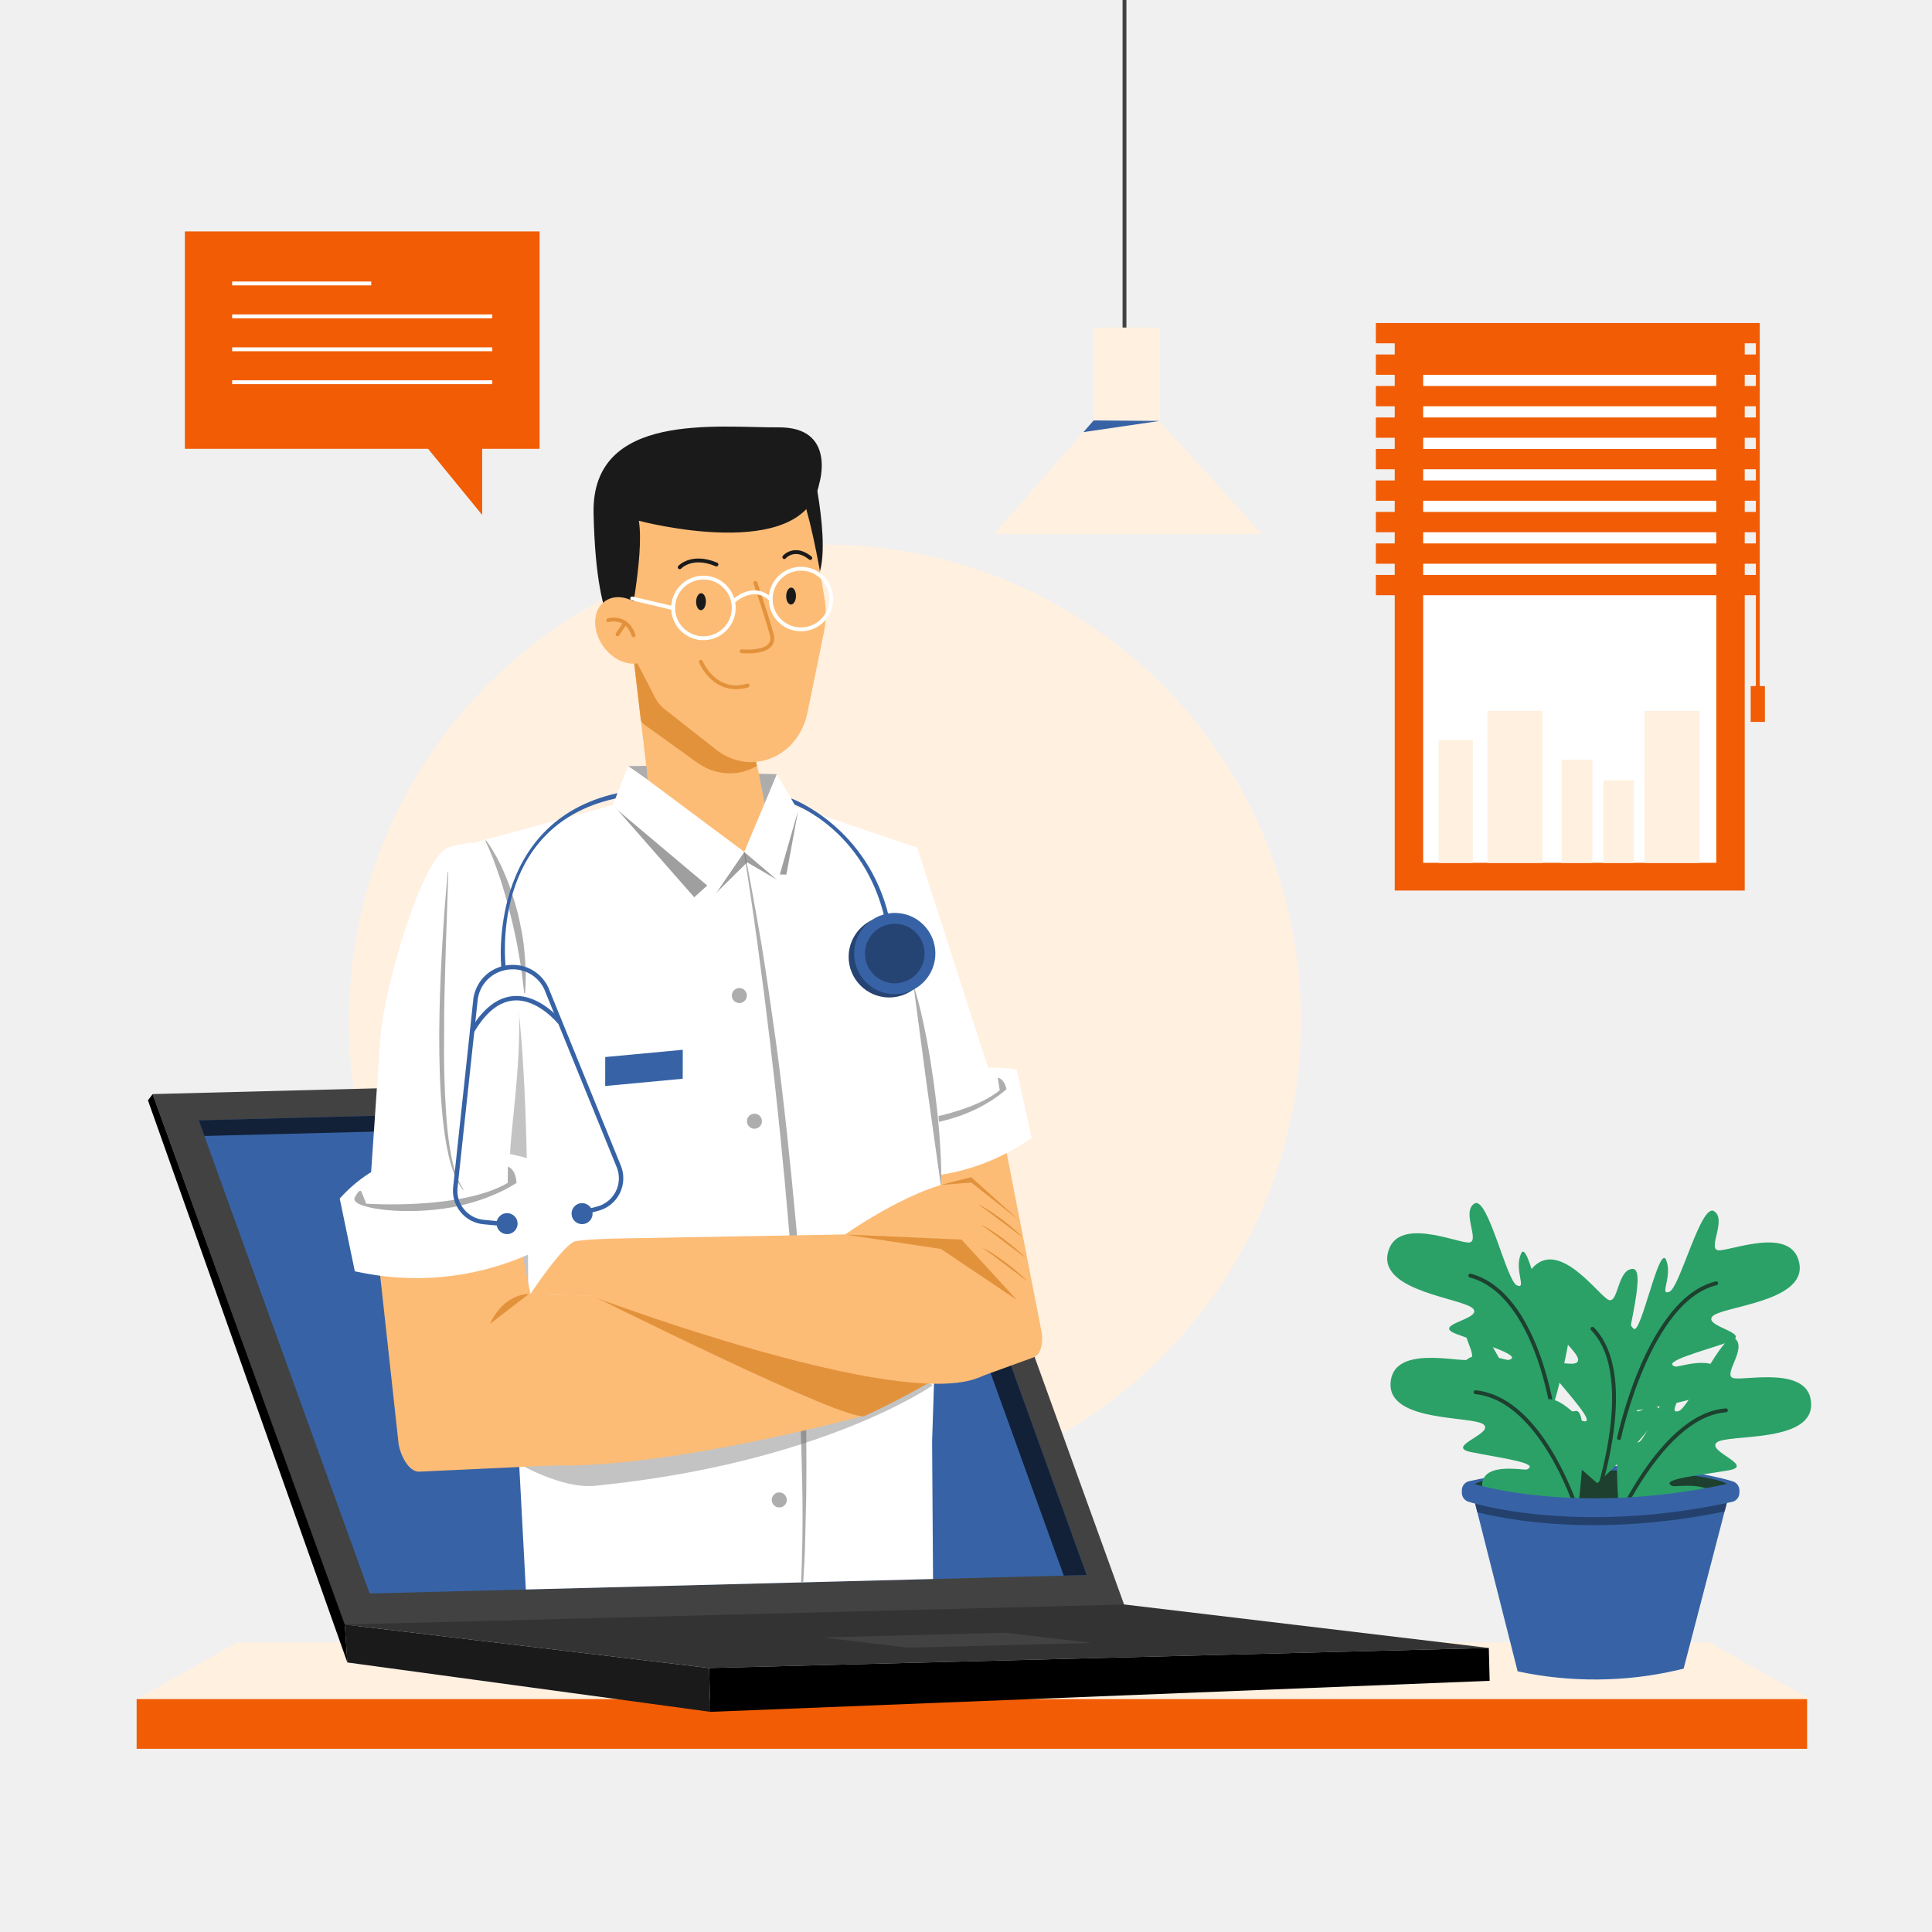
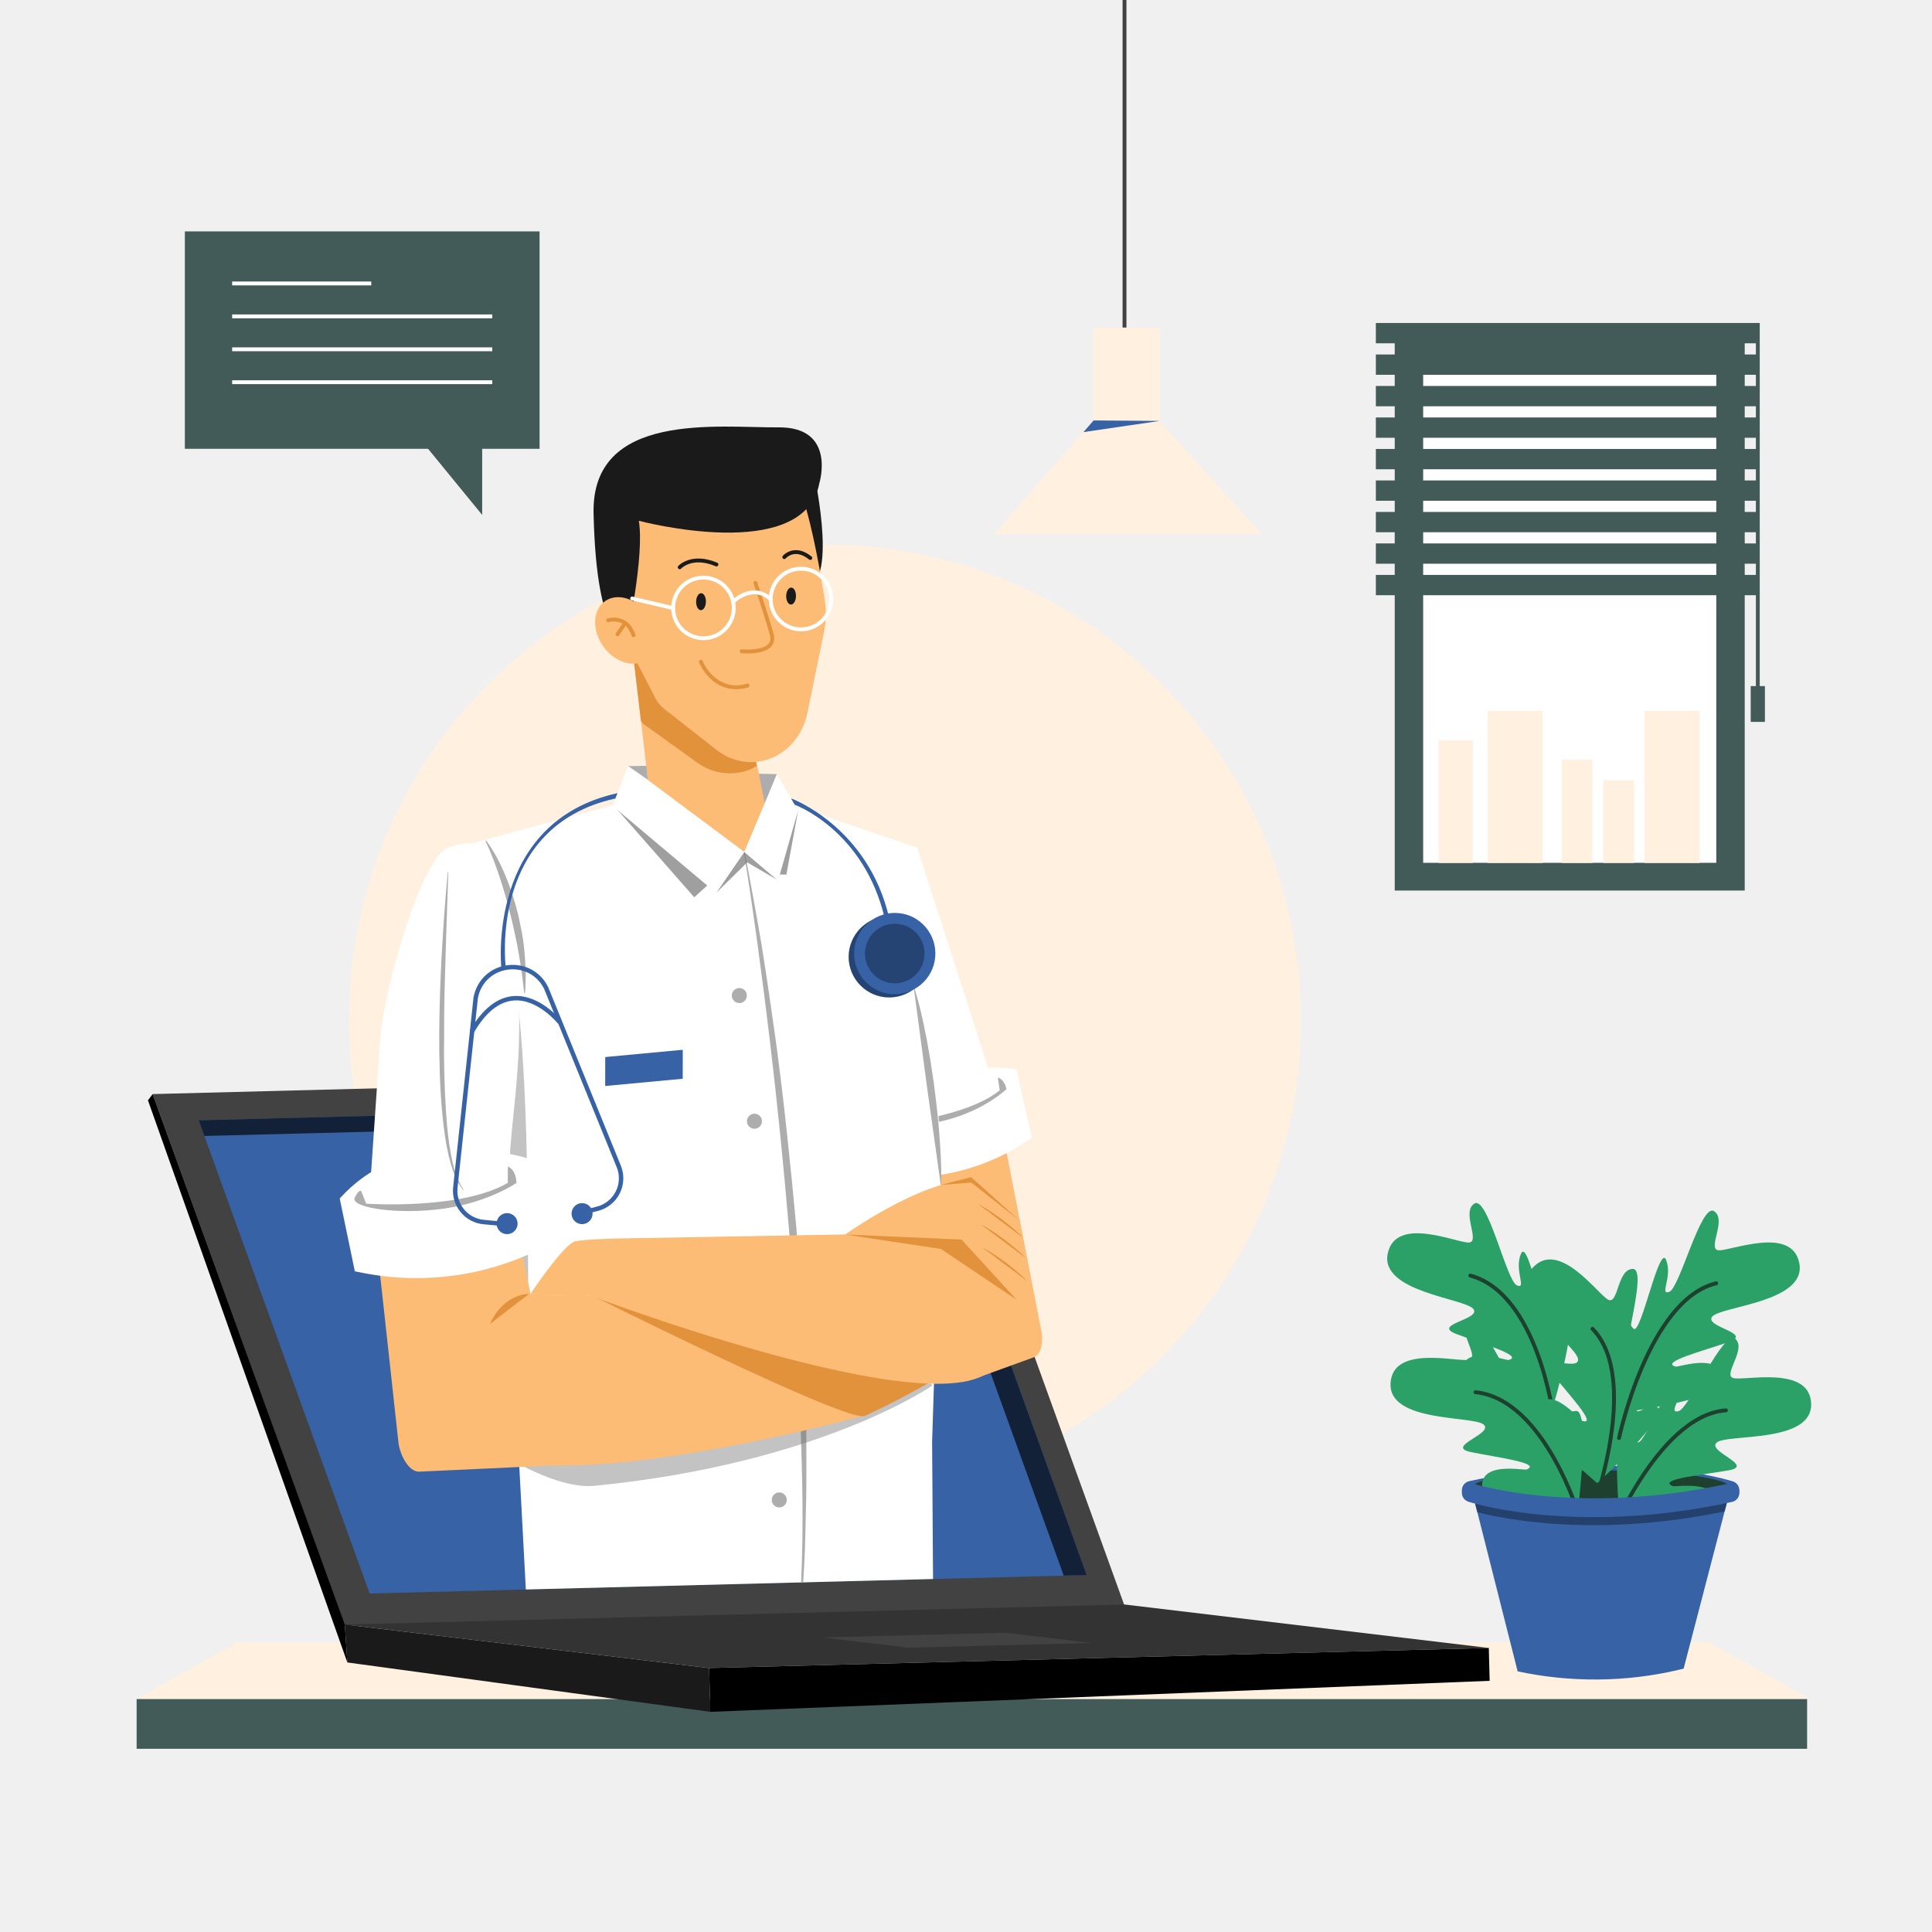
<svg xmlns="http://www.w3.org/2000/svg" xmlns:xlink="http://www.w3.org/1999/xlink" version="1.1" x="0px" y="0px" viewBox="0 0 500 500" style="enable-background:new 0 0 500 500;" xml:space="preserve">
  <g id="BACKGROUND">
    <g>
      <ellipse transform="matrix(0.7071 -0.7071 0.7071 0.7071 -124.2415 228.3279)" style="fill:#fff0e0;" cx="213.495" cy="264.137" rx="123.164" ry="123.163" />
      <g>
        <defs>
          <ellipse id="SVGID_1_" transform="matrix(0.7071 -0.7071 0.7071 0.7071 -124.2415 228.3279)" cx="213.495" cy="264.137" rx="123.164" ry="123.163" />
        </defs>
        <use xlink:href="#SVGID_1_" style="overflow:visible;fill:#fff0e0;" />
        <clipPath id="SVGID_00000004525077337140569380000017459099999840842431_">
          <use xlink:href="#SVGID_1_" style="overflow:visible;" />
        </clipPath>
      </g>
    </g>
  </g>
  <g id="OBJECTS">
    <g>
      <g>
-         <rect x="360.953" y="86.979" style="fill:#f15c04;" width="90.579" height="143.492" />
+         <rect x="360.953" y="86.979" style="fill:#425A58;" width="90.579" height="143.492" />
        <rect x="368.312" y="94.154" style="fill:#FFFFFF;" width="75.86" height="129.143" />
      </g>
      <g>
-         <rect x="356.07" y="83.591" style="fill:#f15c04;" width="98.85" height="5.252" />
-         <rect x="356.07" y="91.741" style="fill:#f15c04;" width="98.85" height="5.252" />
-         <rect x="356.07" y="99.891" style="fill:#f15c04;" width="98.85" height="5.252" />
-         <rect x="356.07" y="108.041" style="fill:#f15c04;" width="98.85" height="5.252" />
-         <rect x="356.07" y="116.191" style="fill:#f15c04;" width="98.85" height="5.252" />
-         <rect x="356.07" y="124.34" style="fill:#f15c04;" width="98.85" height="5.252" />
-         <rect x="356.07" y="132.49" style="fill:#f15c04;" width="98.85" height="5.252" />
-         <rect x="356.07" y="140.64" style="fill:#f15c04;" width="98.85" height="5.252" />
-         <rect x="356.07" y="148.79" style="fill:#f15c04;" width="98.85" height="5.252" />
-       </g>
-       <line style="fill:none;stroke:#f15c04;stroke-miterlimit:10;" x1="454.92" y1="83.591" x2="454.92" y2="178.755" />
-       <rect x="453.081" y="177.559" style="fill:#f15c04;" width="3.677" height="9.267" />
+         <rect x="356.07" y="83.591" style="fill:#425A58;" width="98.85" height="5.252" />
+         <rect x="356.07" y="91.741" style="fill:#425A58;" width="98.85" height="5.252" />
+         <rect x="356.07" y="99.891" style="fill:#425A58;" width="98.85" height="5.252" />
+         <rect x="356.07" y="108.041" style="fill:#425A58;" width="98.85" height="5.252" />
+         <rect x="356.07" y="116.191" style="fill:#425A58;" width="98.85" height="5.252" />
+         <rect x="356.07" y="124.34" style="fill:#425A58;" width="98.85" height="5.252" />
+         <rect x="356.07" y="132.49" style="fill:#425A58;" width="98.85" height="5.252" />
+         <rect x="356.07" y="140.64" style="fill:#425A58;" width="98.85" height="5.252" />
+         <rect x="356.07" y="148.79" style="fill:#425A58;" width="98.85" height="5.252" />
+       </g>
+       <line style="fill:none;stroke:#425A58;stroke-miterlimit:10;" x1="454.92" y1="83.591" x2="454.92" y2="178.755" />
+       <rect x="453.081" y="177.559" style="fill:#425A58;" width="3.677" height="9.267" />
      <g>
        <rect x="372.318" y="191.56" style="fill:#fff0e0;" width="8.842" height="31.777" />
        <rect x="404.16" y="196.603" style="fill:#fff0e0;" width="7.944" height="26.734" />
        <rect x="414.936" y="201.949" style="fill:#fff0e0;" width="7.944" height="21.388" />
        <rect x="384.96" y="183.973" style="fill:#fff0e0;" width="14.281" height="39.364" />
        <rect x="425.59" y="183.973" style="fill:#fff0e0;" width="14.281" height="39.364" />
      </g>
    </g>
    <polygon style="fill:#fff0e0;" points="468.401,439.723 35.359,439.723 61.472,425.023 442.288,425.023  " />
-     <rect x="35.359" y="439.723" style="fill:#f15c04;" width="432.316" height="12.863" />
+     <rect x="35.359" y="439.723" style="fill:#425A58;" width="432.316" height="12.863" />
    <g>
      <path style="fill:#3763A6;" d="M415.976,379.386c19.685,0,31.754,3.76,32.502,4c1.269,0.407,1.966,1.764,1.561,3.032    c-0.407,1.269-1.77,1.963-3.032,1.561c-0.378-0.119-27.095-8.345-65.758,0.06c-1.302,0.278-2.585-0.543-2.869-1.844    c-0.283-1.302,0.544-2.585,1.844-2.869C393.806,380.373,405.891,379.386,415.976,379.386z" />
      <g>
        <path style="fill:#2BA167;" d="M401.939,363.867c0.346-0.664,7.046-24.511,3.505-24.839c-3.542-0.328-1.973,1.84-3.908,3.447     c-1.935,1.607-6.01-22.291-7.89-18.04c-1.88,4.251,1.613,9.365-1.078,8.214c-2.691-1.151-7.533-23.255-10.982-21.172     c-3.449,2.083,1.538,9.832-1.378,10.083c-2.916,0.251-18.987-7.119-21.066,2.852c-2.078,9.971,19.948,11.587,22.143,14.335     c2.195,2.749-10.945,3.996-4.395,6.484c6.55,2.488,17.644,5.694,13.539,6.725c-0.874,0.219-12.746-4.584-12.132,3.925     C378.595,360.003,401.939,363.867,401.939,363.867z" />
        <path style="fill:none;stroke:#1D402F;stroke-linecap:round;stroke-miterlimit:10;" d="M401.994,366.511     c0,0-4.025-31.678-21.481-36.395" />
        <ellipse style="fill:#1D402F;" cx="414.357" cy="385.095" rx="33.53" ry="4.564" />
        <path style="fill:#2BA167;" d="M413.37,383.847c0.636-0.395,18.553-17.499,15.672-19.587c-2.88-2.087-2.635,0.578-5.119,0.975     c-2.484,0.396,6.187-22.243,2.403-19.543c-3.784,2.7-3.384,8.88-5.113,6.519c-1.729-2.361,5.368-23.848,1.339-23.813     c-4.029,0.035-3.686,9.244-6.323,7.974c-2.637-1.27-12.71-15.801-19.579-8.281c-6.869,7.52,11.26,20.134,11.749,23.618     c0.488,3.483-11.454-2.139-7.086,3.34c4.368,5.479,12.28,13.891,8.223,12.685c-0.864-0.257-8.631-10.439-12.439-2.805     C395.254,368.628,413.37,383.847,413.37,383.847z" />
        <path style="fill:none;stroke:#1D402F;stroke-linecap:round;stroke-miterlimit:10;" d="M412.041,391.178     c0,0,12.708-34.335,0.092-47.289" />
        <path style="fill:#2BA167;" d="M419.289,394.126c-0.215-0.717-2.326-25.397,1.215-25.056c3.541,0.341,1.593,2.178,3.192,4.119     c1.599,1.941,10.083-20.769,11.133-16.241c1.049,4.529-3.34,8.896-0.481,8.271c2.859-0.626,11.76-21.43,14.757-18.737     c2.998,2.693-3.354,9.369-0.537,10.163c2.817,0.793,19.986-3.433,20.157,6.751c0.172,10.184-21.767,7.641-24.439,9.929     c-2.672,2.288,10.002,5.977,3.101,7.193c-6.901,1.216-18.399,2.285-14.56,4.067c0.817,0.379,13.38-2.112,11.181,6.13     C442.943,394.708,419.289,394.126,419.289,394.126z" />
        <path style="fill:none;stroke:#1D402F;stroke-linecap:round;stroke-miterlimit:10;" d="M415.433,400.502     c0,0,13.199-34.149,31.23-35.51" />
        <path style="fill:#2BA167;" d="M421.794,365.253c-0.327-0.673-6.361-24.697-2.811-24.927c3.55-0.23,1.921,1.895,3.81,3.555     c1.89,1.66,6.629-22.115,8.39-17.813c1.761,4.302-1.874,9.316,0.848,8.241c2.722-1.075,8.178-23.036,11.568-20.857     c3.39,2.178-1.811,9.785,1.096,10.118c2.908,0.332,19.178-6.588,20.978,3.437c1.8,10.025-20.263,11.026-22.534,13.713     c-2.271,2.686,10.83,4.299,4.212,6.604c-6.617,2.305-17.796,5.201-13.721,6.345c0.867,0.244,12.869-4.227,12.018,4.262     C445.236,362.041,421.794,365.253,421.794,365.253z" />
        <path style="fill:none;stroke:#1D402F;stroke-linecap:round;stroke-miterlimit:10;" d="M419.009,372.164     c0,0,7.563-35.822,25.143-40.051" />
        <path style="fill:#2BA167;" d="M408.373,390.232c0.237-0.71,3.076-25.317-0.473-25.081c-3.549,0.237-1.656,2.129-3.313,4.022     c-1.656,1.893-9.464-21.058-10.647-16.563c-1.183,4.495,3.076,8.991,0.237,8.281c-2.839-0.71-11.121-21.768-14.197-19.165     c-3.076,2.603,3.076,9.464,0.237,10.174c-2.839,0.71-19.875-4.022-20.348,6.152c-0.473,10.174,21.531,8.281,24.134,10.647     c2.603,2.366-10.174,5.679-3.313,7.098c6.862,1.42,18.324,2.828,14.433,4.496c-0.828,0.355-13.311-2.507-11.357,5.797     C384.712,390.114,408.373,390.232,408.373,390.232z" />
        <path style="fill:none;stroke:#1D402F;stroke-linecap:round;stroke-miterlimit:10;" d="M408.847,392.835     c0,0-8.991-30.641-26.973-32.534" />
        <path style="fill:#3763A6;" d="M435.723,431.845l-1.466,0.346c-13.414,3.162-27.971,3.283-41.495,0.346l0,0l-11.981-47.319l0,0     c21.025,4.722,43.684,4.885,64.852,0.468l2.242-0.468L435.723,431.845z" />
      </g>
      <path style="fill:#24416E;" d="M382.339,391.371c4.472,1.14,15.077,3.347,30.163,3.347c9.6,0,21.03-0.916,33.822-3.549    l1.343-5.152c-0.145,0.004-0.291,0.017-0.437,0.049c-38.663,8.405-65.381,0.179-65.758,0.06c-0.161-0.051-0.324-0.084-0.486-0.1    L382.339,391.371z" />
      <path style="fill:#3763A6;" d="M412.502,392.635c-19.685,0-31.754-3.761-32.502-4c-1.269-0.407-1.966-1.764-1.56-3.032    c0.407-1.269,1.77-1.963,3.032-1.561c0.378,0.119,27.095,8.345,65.758-0.06c1.302-0.278,2.585,0.543,2.869,1.844    c0.283,1.302-0.543,2.585-1.844,2.869C434.672,391.648,422.587,392.635,412.502,392.635z" />
    </g>
    <g>
      <g>
        <polygon style="fill:#424242;" points="291.021,415.547 89.245,420.741 39.513,283.147 241.289,277.952    " />
        <polygon style="fill:#333333;" points="385.303,426.491 183.527,431.685 89.237,420.436 291.013,415.242    " />
        <polygon style="fill:#3763A6;" points="281.227,407.621 95.667,412.397 51.438,289.938 236.998,285.161    " />
        <polygon style="fill:#1A1A1A;" points="89.237,420.436 183.527,431.685 183.819,443.022 89.895,430.246    " />
        <polygon points="183.527,431.685 385.303,426.491 385.522,434.994 183.819,443.022    " />
        <polygon style="fill:#122138;" points="232.534,289.363 275.301,407.773 281.227,407.621 236.998,285.161 51.438,289.938      52.9,293.987    " />
      </g>
      <polygon points="39.513,283.147 38.288,284.764 89.895,430.246 89.237,420.436   " />
      <polygon style="fill:#424242;" points="282.453,425.194 234.982,426.416 212.799,423.77 260.27,422.548   " />
    </g>
    <g>
      <line style="fill:none;stroke:#424242;stroke-linecap:round;stroke-miterlimit:10;" x1="291.019" y1="0" x2="291.019" y2="90.671" />
      <g>
        <polygon style="fill:#fff0e0;" points="257.236,138.242 326.646,138.242 291.298,99.338    " />
        <rect x="283.029" y="84.77" style="fill:#fff0e0;" width="17.138" height="25.364" />
        <polygon style="fill:#3763A6;" points="283.029,108.807 300.146,108.935 280.394,111.827    " />
      </g>
    </g>
    <g>
      <path style="fill:#1A1A1A;" d="M210.69,122.693c0,0,7.184,32.522-4.204,29.046c-11.388-3.477-12.396-29.529-12.396-29.529    L210.69,122.693z" />
      <g>
        <g>
          <path style="fill:#FCBC76;" d="M225.427,299.491c4.293,13.953,9.144,26.973,13.614,34.384      c6.229,19.072,14.252,22.567,14.252,22.567l14.268-5.181c2.249-0.926,2.444-4.913,1.893-7.11l-12.826-65.719l-0.21,0.078" />
          <path style="fill:#FFFFFF;" d="M256.418,278.509l-19.081-59.253c-36.63-5.907-23.409,33.579-23.409,33.579      c1.877,11.314,6.275,29.675,11.499,46.655" />
          <path style="fill:#FFFFFF;" d="M263.069,276.8c0,0-25.406-4.685-37.27,13.842l5.336,13.998l1.662,0.057      c12.217,0.421,24.235-3.174,34.215-10.234l0,0L263.069,276.8z" />
          <path style="fill:#ADADAD;" d="M260.472,281.865c0,0-4.876,4.765-13.785,7.496c-8.909,2.732-18.62,2.757-17.934,0.606      c0.686-2.151,1.135-1.4,1.135-1.4l1.347,2.255c0,0,19.066-1.729,27.492-8.671l-0.493-3.242      C258.233,278.909,259.836,279.036,260.472,281.865z" />
          <g>
            <polygon style="fill:#FFFFFF;" points="122.718,218.095 184.248,201.383 237.339,219.362      " />
            <path style="fill:#FFFFFF;" d="M241.469,408.644l-0.24-35.534l1.864-57.861c1.557-21.808-2.763-78.33-14.795-96.586       l-30.159-10.534l-3.084,5.251l-4.935,3.069l-22.491-10.442l-41.845,11.471l10.302,193.877L241.469,408.644z" />
            <path style="fill:#ADADAD;" d="M192.712,220.449c1.568,8.042,3.03,16.106,4.407,24.186c1.29,8.092,2.471,16.201,3.604,24.319       c2.216,16.242,3.87,32.555,5.385,48.882c1.202,16.353,2.203,32.729,2.542,49.129c0.002,8.205,0.169,16.403-0.109,24.603       c-0.181,8.199-0.166,9.776-0.672,17.947l-0.531,0.012c0.672-16.359,0.302-26.15-0.196-42.513       c-0.626-16.359-1.616-32.703-2.97-49.018c-1.369-16.314-3.017-32.604-4.953-48.862c-1.95-16.254-4.123-32.486-6.698-48.654       L192.712,220.449z" />
            <g>
              <g>
                <path style="fill:#ADADAD;" d="M186.661,227.196c-0.506,0.009-1.015-0.196-1.373-0.559c-0.376-0.343-0.599-0.845-0.608-1.35         c-0.01-0.525,0.195-1.015,0.558-1.392c0.707-0.733,2.01-0.757,2.743-0.051c0.376,0.363,0.58,0.845,0.59,1.37         c0.009,0.505-0.176,1.015-0.539,1.371C187.669,226.963,187.186,227.187,186.661,227.196z" />
              </g>
              <g>
                <path style="fill:#ADADAD;" d="M201.695,390.126c-1.07,0.02-1.962-0.859-1.962-1.929l0,0c-0.02-1.069,0.84-1.941,1.909-1.961         l0,0c1.089-0.02,1.962,0.859,1.981,1.928l0,0c0.001,1.071-0.84,1.942-1.91,1.962l0,0         C201.695,390.126,201.695,390.126,201.695,390.126z M198.663,355.549L198.663,355.549c-0.059-1.07,0.76-1.999,1.849-2.039         l0,0c1.07-0.059,1.98,0.761,2.038,1.83l0,0l0,0l0,0c0.059,1.07-0.761,1.999-1.85,2.039l0,0         c-0.018,0.019-0.038,0.02-0.058,0.02l0,0C199.593,357.418,198.722,356.597,198.663,355.549z M196.446,322.94L196.446,322.94         c-0.079-1.068,0.702-2.017,1.79-2.115l0,0c1.068-0.079,1.998,0.721,2.096,1.79l0,0c0.077,1.068-0.722,1.998-1.79,2.096l0,0         c-0.039,0.001-0.078,0.001-0.117,0.002l0,0C197.413,324.732,196.543,323.97,196.446,322.94z M193.315,290.388         c-0.117-1.069,0.663-2.036,1.731-2.153l0,0c1.068-0.117,2.036,0.664,2.133,1.731l0,0c0.117,1.068-0.644,2.016-1.712,2.133         l0,0c-0.059,0.02-0.117,0.021-0.175,0.022l0,0C194.301,292.139,193.431,291.397,193.315,290.388z M189.408,257.908         L189.408,257.908c-0.137-1.068,0.623-2.055,1.69-2.192l0,0c1.048-0.136,2.035,0.605,2.171,1.673l0,0         c0.137,1.067-0.604,2.054-1.672,2.19l0,0c-0.078,0.001-0.156,0.003-0.234,0.004l0,0         C190.392,259.602,189.543,258.897,189.408,257.908z" />
              </g>
            </g>
            <path style="fill:#FCBC76;" d="M175.183,217.927l-6.981-11.569l-4.439-37.731l23.5-6.671l12.27,51.256       C200.662,221.806,181.766,223.565,175.183,217.927z" />
            <path style="fill:#E3923C;" d="M190.919,199.997c1.79-0.261,3.455-0.889,4.976-1.768l-8.633-36.272l-23.5,6.671l2.097,17.821       l0.517,0.814l14.012,10.074C183.515,199.584,187.261,200.53,190.919,199.997z" />
            <path style="fill:#FCBC76;" d="M195.632,197.177L195.632,197.177c6.519-0.587,11.889-5.681,13.313-12.629l4.258-20.768       c0.595-2.901,0.667-5.879,0.207-8.804c-1.706-10.839-4.052-22.442-6.517-28.586l-0.373-2.978       c-4.515-11.252-15.352-11.335-26.495-10.331l0,0c-12.232,1.101-16.057,10.394-17.351,23.701l-6.858,6.86       c-0.585,6.015,0.68,12.102,3.597,17.309l10.217,19.762c0.546,1.057,1.314,1.985,2.25,2.72l13.382,10.509       C188.262,196.357,191.95,197.509,195.632,197.177z" />
            <path style="fill:#1A1A1A;" d="M162.188,165.295c0,0,4.679-21.574,3.135-30.523c0,0,42.733,11.398,46.727-9.734       c0,0,4.471-14.567-10.584-14.438c-15.439,0.132-48.439-4.281-47.852,22.261C154.366,166.842,162.188,165.295,162.188,165.295z" />
            <path style="fill:#FCBC76;" d="M167.718,159.042c2.961,4.175,2.764,9.401-0.439,11.673c-3.203,2.271-8.2,0.727-11.161-3.448       c-2.961-4.175-2.764-9.401,0.439-11.673C159.76,153.323,164.757,154.867,167.718,159.042z" />
            <polygon style="opacity:0.67;fill:#707070;" points="158.722,208.358 179.672,232.221 192.616,220.465      " />
            <polygon style="opacity:0.67;fill:#707070;" points="206.553,209.787 200.466,226.278 203.516,226.347      " />
            <polygon style="opacity:0.67;fill:#707070;" points="192.616,220.465 185.331,231.098 193.376,223.182 201.137,227.702             " />
            <polygon style="fill:#ADADAD;" points="196.381,200.246 201.056,200.35 197.987,208.305      " />
            <polygon style="fill:#FFFFFF;" points="201.056,200.35 206.553,209.787 201.369,227.863 192.616,220.465      " />
            <path style="fill:#ADADAD;" d="M167.296,198.2l-4.761,0.07c0.54,0.325,5.113,3.579,5.113,3.579L167.296,198.2z" />
            <polyline style="fill:#FFFFFF;" points="162.535,198.27 158.522,208.549 185.331,231.098 192.616,220.465 167.345,201.619             " />
            <path style="opacity:0.42;fill:#707070;" d="M222.657,342.501l-85.877-1.988c-0.36-21.343,0.45-71.301-4.938-93.684       c0,0-3.284-26.09-12.577-23.583l-11.458,74.928l-0.257,80.908l9.039-14.176c6.82,8.98,26.163,20.724,37.292,19.625       c58.669-5.797,87.482-26.001,87.482-26.001L222.657,342.501z" />
          </g>
          <path style="fill:#ADADAD;" d="M122.987,221.098c1.175,0.683,1.509,1.947,1.946,3.032c0.374,1.13,0.684,2.282,0.921,3.439      c0.425,2.325,0.639,4.659,0.832,6.993c0.2,2.331,0.16,4.67,0.124,6.993c-0.024,2.329-0.091,4.652-0.213,6.97      c-0.178,2.317-0.433,4.621-0.679,6.926c-0.253,2.305-0.45,4.612-0.891,6.893c-0.391,2.286-0.753,4.573-1.207,6.847      c-0.543,2.263-0.975,4.538-1.617,6.783l-0.193-0.024c0.516-4.585,1.093-9.164,1.515-13.759c0.47-4.589,0.851-9.188,1.132-13.791      c0.35-4.599,0.508-9.21,0.513-13.819c-0.03-2.303-0.093-4.61-0.34-6.898c-0.107-1.146-0.286-2.283-0.526-3.404      c-0.15-0.552-0.266-1.117-0.492-1.64c-0.182-0.517-0.481-1.089-0.873-1.351L122.987,221.098z" />
          <g>
            <g>
              <path style="fill:#ADADAD;" d="M135.398,295.998l0.303-4.644C135.575,292.86,135.48,294.419,135.398,295.998z" />
              <path style="fill:#FFFFFF;" d="M132.028,304.512c-1.16-11.396,6.033-37.017-0.289-63.284c0,0,8.422-29.258-15.52-21.985        c-6.895,2.095-16.611,35.659-17.766,48.99l-2.404,35.077c-1.157,9.105,0.908,12.78,1.806,21.914" />
              <path style="fill:#FCBC76;" d="M97.855,325.223l5.313,48.57c0.448,2.666,2.471,7,5.174,7.075l39.486-1.829        c0,0-13.38-50.77-15.799-74.527" />
            </g>
            <path style="fill:#FCBC76;" d="M119.54,364.501l13.267-29.679l89.747,2.077l0.745,29.553       C223.299,366.452,113.217,396.596,119.54,364.501z" />
            <path style="fill:#E3923C;" d="M160.249,335.457l-8.933-1.123c0,0,68.082,34.102,72.464,32.108       c9.143-4.159,18.139-9.44,18.139-9.44l-19.366-20.103L160.249,335.457z" />
          </g>
          <g>
            <path style="fill:#FCBC76;" d="M159.811,320.518c0,0-7.825,0.145-10.845,0.706c-3.02,0.561-11.735,13.721-11.735,13.721       l17.52,0.465L159.811,320.518z" />
            <path style="fill:#FCBC76;" d="M258.38,347.227l-5.141-28.382l-93.427,1.674l-7.939,14.476       C151.872,334.995,264.026,377.532,258.38,347.227z" />
            <path style="fill:#FFFFFF;" d="M138.001,300.234c0,0-31.256-11.124-50.078,9.945l3.909,18.837l2.096,0.412       c15.404,3.027,31.375,0.922,45.468-5.993l0,0L138.001,300.234z" />
            <path style="fill:#ADADAD;" d="M133.676,306.125c0,0-7.155,5.046-19.007,6.691c-11.853,1.645-24.171-0.304-22.862-2.891       c1.308-2.587,1.724-1.543,1.724-1.543l1.247,3.134c0,0,24.527,1.698,36.626-5.384l0.037-4.211       C131.44,301.922,133.447,302.41,133.676,306.125z" />
          </g>
          <path style="fill:#ADADAD;" d="M236.728,255.955c1.205,3.897,2.108,7.934,2.904,12.02c0.428,2.03,0.741,4.112,1.112,6.168      c0.33,2.075,0.628,4.165,0.939,6.248c0.257,2.109,0.538,4.206,0.775,6.324c0.204,2.134,0.459,4.243,0.605,6.403      c0.349,4.294,0.593,8.637,0.537,13.12l-0.179,0.083l-3.525-25.101l-3.347-25.184L236.728,255.955z" />
          <path style="fill:#FCBC76;" d="M218.695,319.489c0,0,19.475-13.785,31.729-14.012l13.617,10.372l-1.668,20.096l-14.406-15.144      L218.695,319.489z" />
          <path style="fill:#ADADAD;" d="M125.785,217.48c2.065,2.815,3.691,5.911,5.005,9.11c1.349,3.192,2.382,6.502,3.246,9.85      c0.76,3.372,1.474,6.761,1.72,10.217c0.166,1.72,0.232,3.45,0.32,5.17c-0.04,1.737-0.039,3.462-0.211,5.195l-0.194,0.018      c-0.374-3.39-0.799-6.775-1.402-10.131c-0.554-3.365-1.315-6.691-2.12-10.001c-0.809-3.311-1.743-6.591-2.812-9.828      c-1.079-3.23-2.267-6.437-3.725-9.512L125.785,217.48z" />
          <path style="fill:#ADADAD;" d="M116.02,225.65l-0.684,20.945c-0.197,6.969-0.449,13.928-0.393,20.885      c-0.116,6.952,0.049,13.906,0.52,20.803c0.231,3.448,0.582,6.888,1.214,10.241c0.59,3.353,1.484,6.686,3.284,9.362l-0.085,0.118      c-2.021-2.506-3.071-5.915-3.844-9.257c-0.757-3.382-1.209-6.852-1.549-10.327c-0.667-6.959-0.826-13.97-0.811-20.963      c0.039-6.996,0.295-13.984,0.675-20.957c0.385-6.973,0.885-13.934,1.546-20.872L116.02,225.65z" />
          <path style="fill:none;stroke:#E3923C;stroke-linecap:round;stroke-miterlimit:10;" d="M157.403,160.513      c0,0,4.816-1.435,6.559,3.894" />
          <line style="fill:none;stroke:#E3923C;stroke-linecap:round;stroke-miterlimit:10;" x1="159.811" y1="164.151" x2="161.758" y2="161.281" />
        </g>
        <g>
          <g>
            <path style="fill:#3763A6;" d="M228.994,237.795c-5.309-22.887-23.148-29.473-23.332-29.541l-0.946-1.631       c0.257,0.049,19.948,7.429,25.395,30.913L228.994,237.795z" />
            <g>
              <path style="fill:#C9C9C9;" d="M228.771,258.046c-2.639-0.346-5.013-1.657-6.72-3.717c-1.79-2.163-2.632-4.895-2.369-7.691        c0.346-3.675,2.644-6.94,5.999-8.521c0.256-0.12,0.563-0.036,0.72,0.199c0.158,0.235,0.121,0.551-0.088,0.743        c-1.715,1.575-2.778,3.709-2.996,6.011c-0.483,5.143,3.313,9.712,8.448,10.202l0.001,0c1.657,0.156,3.336-0.14,4.856-0.857        c0.257-0.12,0.563-0.036,0.72,0.199c0.158,0.235,0.121,0.551-0.088,0.742c-2.195,2.015-5.143,3.011-8.091,2.734        C229.032,258.078,228.901,258.063,228.771,258.046z" />
              <path style="fill:#264473;" d="M228.771,258.046c-2.639-0.346-5.013-1.657-6.72-3.717c-1.79-2.163-2.632-4.895-2.369-7.691        c0.346-3.675,2.644-6.94,5.999-8.521c0.256-0.12,0.563-0.036,0.72,0.199c0.158,0.235,0.121,0.551-0.088,0.743        c-1.715,1.575-2.778,3.709-2.996,6.011c-0.483,5.143,3.313,9.712,8.448,10.202l0.001,0c1.657,0.156,3.336-0.14,4.856-0.857        c0.257-0.12,0.563-0.036,0.72,0.199c0.158,0.235,0.121,0.551-0.088,0.742c-2.195,2.015-5.143,3.011-8.091,2.734        C229.032,258.078,228.901,258.063,228.771,258.046z" />
              <path style="fill:#3763A6;" d="M230.189,257.199c-5.573-0.731-9.624-5.766-9.094-11.408        c0.544-5.772,5.681-10.025,11.452-9.483c5.774,0.529,10.025,5.681,9.483,11.452c0,0,0,0,0,0.001        c-0.544,5.771-5.681,10.025-11.452,9.481C230.448,257.231,230.318,257.216,230.189,257.199z" />
              <path style="fill:#264473;" d="M230.555,254.424c-4.089-0.537-7.062-4.231-6.673-8.37c0.399-4.235,4.168-7.356,8.403-6.958        c4.237,0.388,7.356,4.168,6.958,8.403c0,0,0,0,0,0.001c-0.399,4.235-4.168,7.356-8.403,6.957        C230.745,254.447,230.649,254.436,230.555,254.424z" />
            </g>
          </g>
          <g>
            <g>
              <path style="fill:#3763A6;" d="M131.085,317.406l-5.979-0.572c-2.335-0.223-4.437-1.347-5.92-3.165        c-1.483-1.816-2.161-4.102-1.911-6.433l5.265-49.052c0.816-4.485,4.229-7.755,8.702-8.373c4.47-0.617,8.646,1.603,10.631,5.66        l18.8,46.187c0.948,2.327,0.844,4.95-0.286,7.195c-1.129,2.246-3.173,3.893-5.607,4.52l-4.311,1.111l-0.286-1.111l4.311-1.111        c2.113-0.544,3.888-1.975,4.868-3.924c0.98-1.949,1.071-4.226,0.249-6.248l-18.784-46.151        c-1.747-3.567-5.454-5.541-9.428-4.992c-3.974,0.549-7.006,3.455-7.725,7.401l-5.259,49.01        c-0.217,2.024,0.371,4.008,1.659,5.586c1.288,1.578,3.113,2.554,5.14,2.747l5.979,0.572L131.085,317.406z" />
              <path style="fill:#3763A6;" d="M147.927,314.292c-0.113-1.499,1.01-2.805,2.508-2.919c1.499-0.113,2.805,1.01,2.919,2.509        c0.113,1.499-1.01,2.805-2.508,2.919C149.347,316.913,148.041,315.79,147.927,314.292z" />
              <path style="fill:#3763A6;" d="M128.52,316.881c-0.113-1.499,1.01-2.806,2.508-2.919c1.499-0.113,2.805,1.01,2.919,2.508        c0.113,1.499-1.01,2.805-2.508,2.919C129.939,319.503,128.633,318.38,128.52,316.881z" />
              <path style="fill:#3763A6;" d="M122.566,267.35l-0.993-0.573c3.269-5.66,7.084-8.687,11.34-8.997        c6.821-0.486,12.212,6.189,12.436,6.474l-0.9,0.712c-0.051-0.065-5.236-6.503-11.459-6.042        C129.14,259.206,125.632,262.041,122.566,267.35z" />
            </g>
            <path style="fill:#3763A6;" d="M129.738,250.378c-0.044-0.376-3.774-37.654,30.066-45.116l-0.541,1.39       c-32.839,7.241-28.428,43.228-28.386,43.594L129.738,250.378z" />
          </g>
        </g>
        <path style="fill:#1A1A1A;" d="M182.688,155.743c-0.024,1.213-0.61,2.185-1.309,2.171c-0.699-0.014-1.245-1.009-1.221-2.221     c0.024-1.213,0.61-2.185,1.309-2.171C182.166,153.536,182.712,154.531,182.688,155.743z" />
        <path style="fill:#1A1A1A;" d="M205.996,154.287c-0.024,1.213-0.61,2.184-1.309,2.17c-0.699-0.014-1.245-1.008-1.221-2.221     c0.024-1.213,0.61-2.184,1.309-2.17C205.474,152.08,206.021,153.074,205.996,154.287z" />
        <path style="fill:none;stroke:#E3923C;stroke-linecap:round;stroke-miterlimit:10;" d="M195.497,150.845     c0,0,2.697,7.876,4.208,13.271c1.51,5.395-7.769,4.424-7.769,4.424" />
        <path style="fill:none;stroke:#E3923C;stroke-linecap:round;stroke-miterlimit:10;" d="M181.383,171.273     c0,0,3.484,8.608,12.093,6.149" />
      </g>
      <path style="fill:#E3923C;" d="M136.909,334.892c0,0-6.427-0.348-10.13,7.775C126.779,342.668,134.605,336.569,136.909,334.892z" />
      <polygon style="fill:#E3923C;" points="218.695,319.489 248.84,320.8 263.137,336.413 243.514,323.233   " />
      <polygon style="fill:#E3923C;" points="243.442,306.657 251.343,304.643 263.689,315.739 251.369,306.044   " />
      <g>
        <path style="fill:#E3923C;" d="M253.343,311.819c1.132,0.452,2.08,1.119,3.074,1.743c0.979,0.639,1.912,1.341,2.865,2.014     c0.911,0.729,1.846,1.427,2.733,2.187c0.888,0.759,1.767,1.529,2.588,2.376l-0.03,0.04l-5.59-4.203l-2.796-2.1     c-0.938-0.679-1.869-1.421-2.842-2.006L253.343,311.819z" />
      </g>
      <g>
        <path style="fill:#E3923C;" d="M254.024,317.06c1.132,0.452,2.08,1.119,3.074,1.743c0.979,0.639,1.912,1.34,2.865,2.014     c0.911,0.729,1.846,1.427,2.733,2.187c0.888,0.758,1.767,1.529,2.588,2.376l-0.03,0.04l-5.59-4.203l-2.796-2.1     c-0.938-0.679-1.87-1.421-2.842-2.006L254.024,317.06z" />
      </g>
      <g>
        <path style="fill:#E3923C;" d="M254.367,323.008c1.132,0.452,2.08,1.119,3.074,1.743c0.979,0.639,1.912,1.341,2.865,2.014     c0.911,0.729,1.846,1.427,2.733,2.187c0.888,0.758,1.767,1.529,2.588,2.376l-0.03,0.04l-5.59-4.203l-2.796-2.1     c-0.938-0.679-1.869-1.421-2.842-2.006L254.367,323.008z" />
      </g>
      <g>
        <path style="fill:none;stroke:#FFFFFF;stroke-linecap:round;stroke-miterlimit:10;" d="M174.227,157.884     c-0.012-0.166-0.018-0.333-0.019-0.502c-0.029-4.332,3.458-7.867,7.79-7.897c4.332-0.029,7.867,3.458,7.897,7.79     c0.029,4.332-3.459,7.868-7.79,7.897C177.941,165.201,174.513,161.98,174.227,157.884" />
        <path style="fill:none;stroke:#FFFFFF;stroke-linecap:round;stroke-miterlimit:10;" d="M215.139,154.977     c0.029,4.332-3.458,7.868-7.79,7.897c-4.332,0.029-7.868-3.458-7.897-7.79c-0.029-4.332,3.459-7.867,7.79-7.897     C211.574,147.157,215.11,150.645,215.139,154.977z" />
        <path style="fill:none;stroke:#FFFFFF;stroke-linecap:round;stroke-miterlimit:10;" d="M189.838,155.619     c0,0,5.021-4.848,9.614-0.536" />
        <line style="fill:none;stroke:#FFFFFF;stroke-linecap:round;stroke-miterlimit:10;" x1="163.599" y1="154.884" x2="174.207" y2="157.382" />
        <path style="fill:none;stroke:#1A1A1A;stroke-linecap:round;stroke-miterlimit:10;" d="M202.973,144.18     c0,0,2.629-3.088,6.726,0.231" />
        <path style="fill:none;stroke:#1A1A1A;stroke-linecap:round;stroke-miterlimit:10;" d="M175.907,146.808     c0,0,3.092-3.428,9.507-0.721" />
      </g>
      <polygon style="fill:#3763A6;" points="176.69,279.178 156.622,281.056 156.634,273.561 176.701,271.683   " />
    </g>
    <path style="fill:none;stroke:#E3923C;stroke-linecap:round;stroke-miterlimit:10;" d="M159.675,164.085" />
    <g>
      <g>
-         <rect x="47.841" y="59.889" style="fill:#f15c04;" width="91.8" height="56.264" />
-         <polygon style="fill:#f15c04;" points="106.08,110.4 124.788,133.263 124.788,108.257    " />
+         <rect x="47.841" y="59.889" style="fill:#425A58;" width="91.8" height="56.264" />
+         <polygon style="fill:#425A58;" points="106.08,110.4 124.788,133.263 124.788,108.257    " />
      </g>
      <line style="fill:none;stroke:#FFFFFF;stroke-miterlimit:10;" x1="60.081" y1="73.356" x2="96.081" y2="73.356" />
      <line style="fill:none;stroke:#FFFFFF;stroke-miterlimit:10;" x1="60.081" y1="81.876" x2="127.401" y2="81.876" />
      <line style="fill:none;stroke:#FFFFFF;stroke-miterlimit:10;" x1="60.081" y1="90.396" x2="127.401" y2="90.396" />
      <line style="fill:none;stroke:#FFFFFF;stroke-miterlimit:10;" x1="60.081" y1="98.916" x2="127.401" y2="98.916" />
    </g>
  </g>
</svg>
